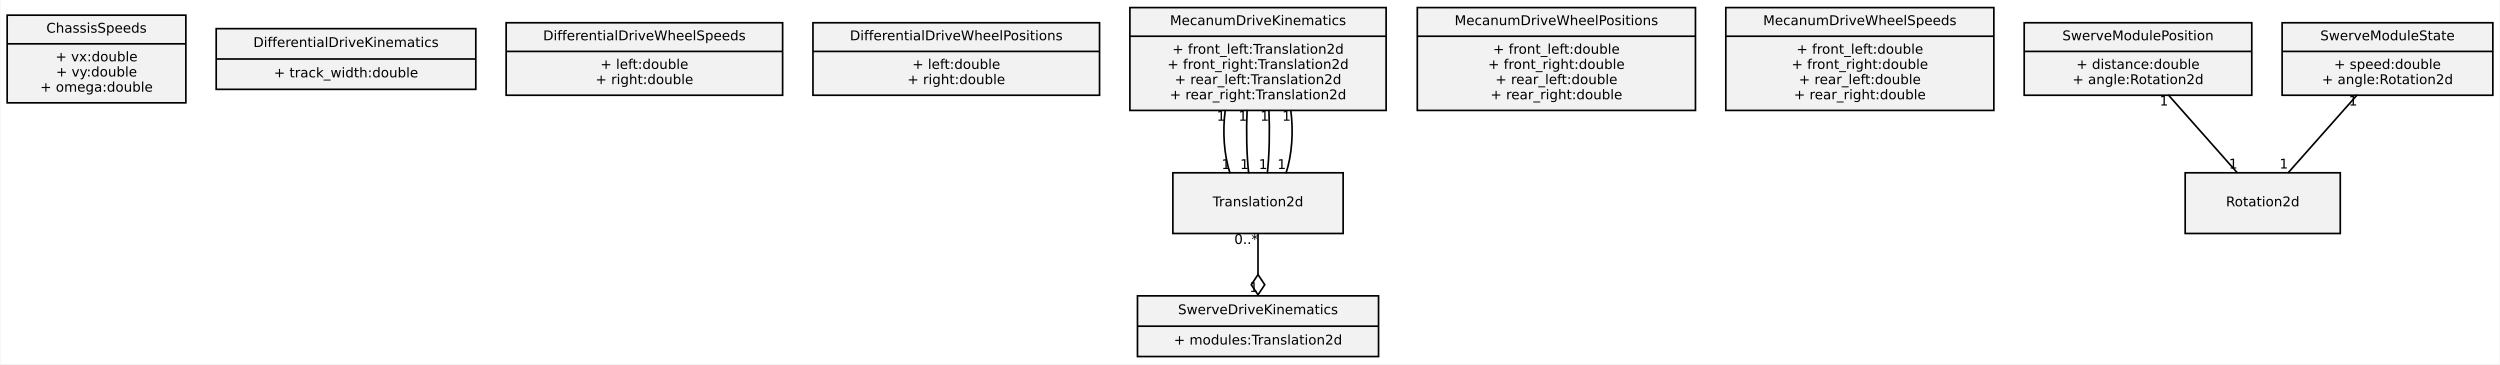
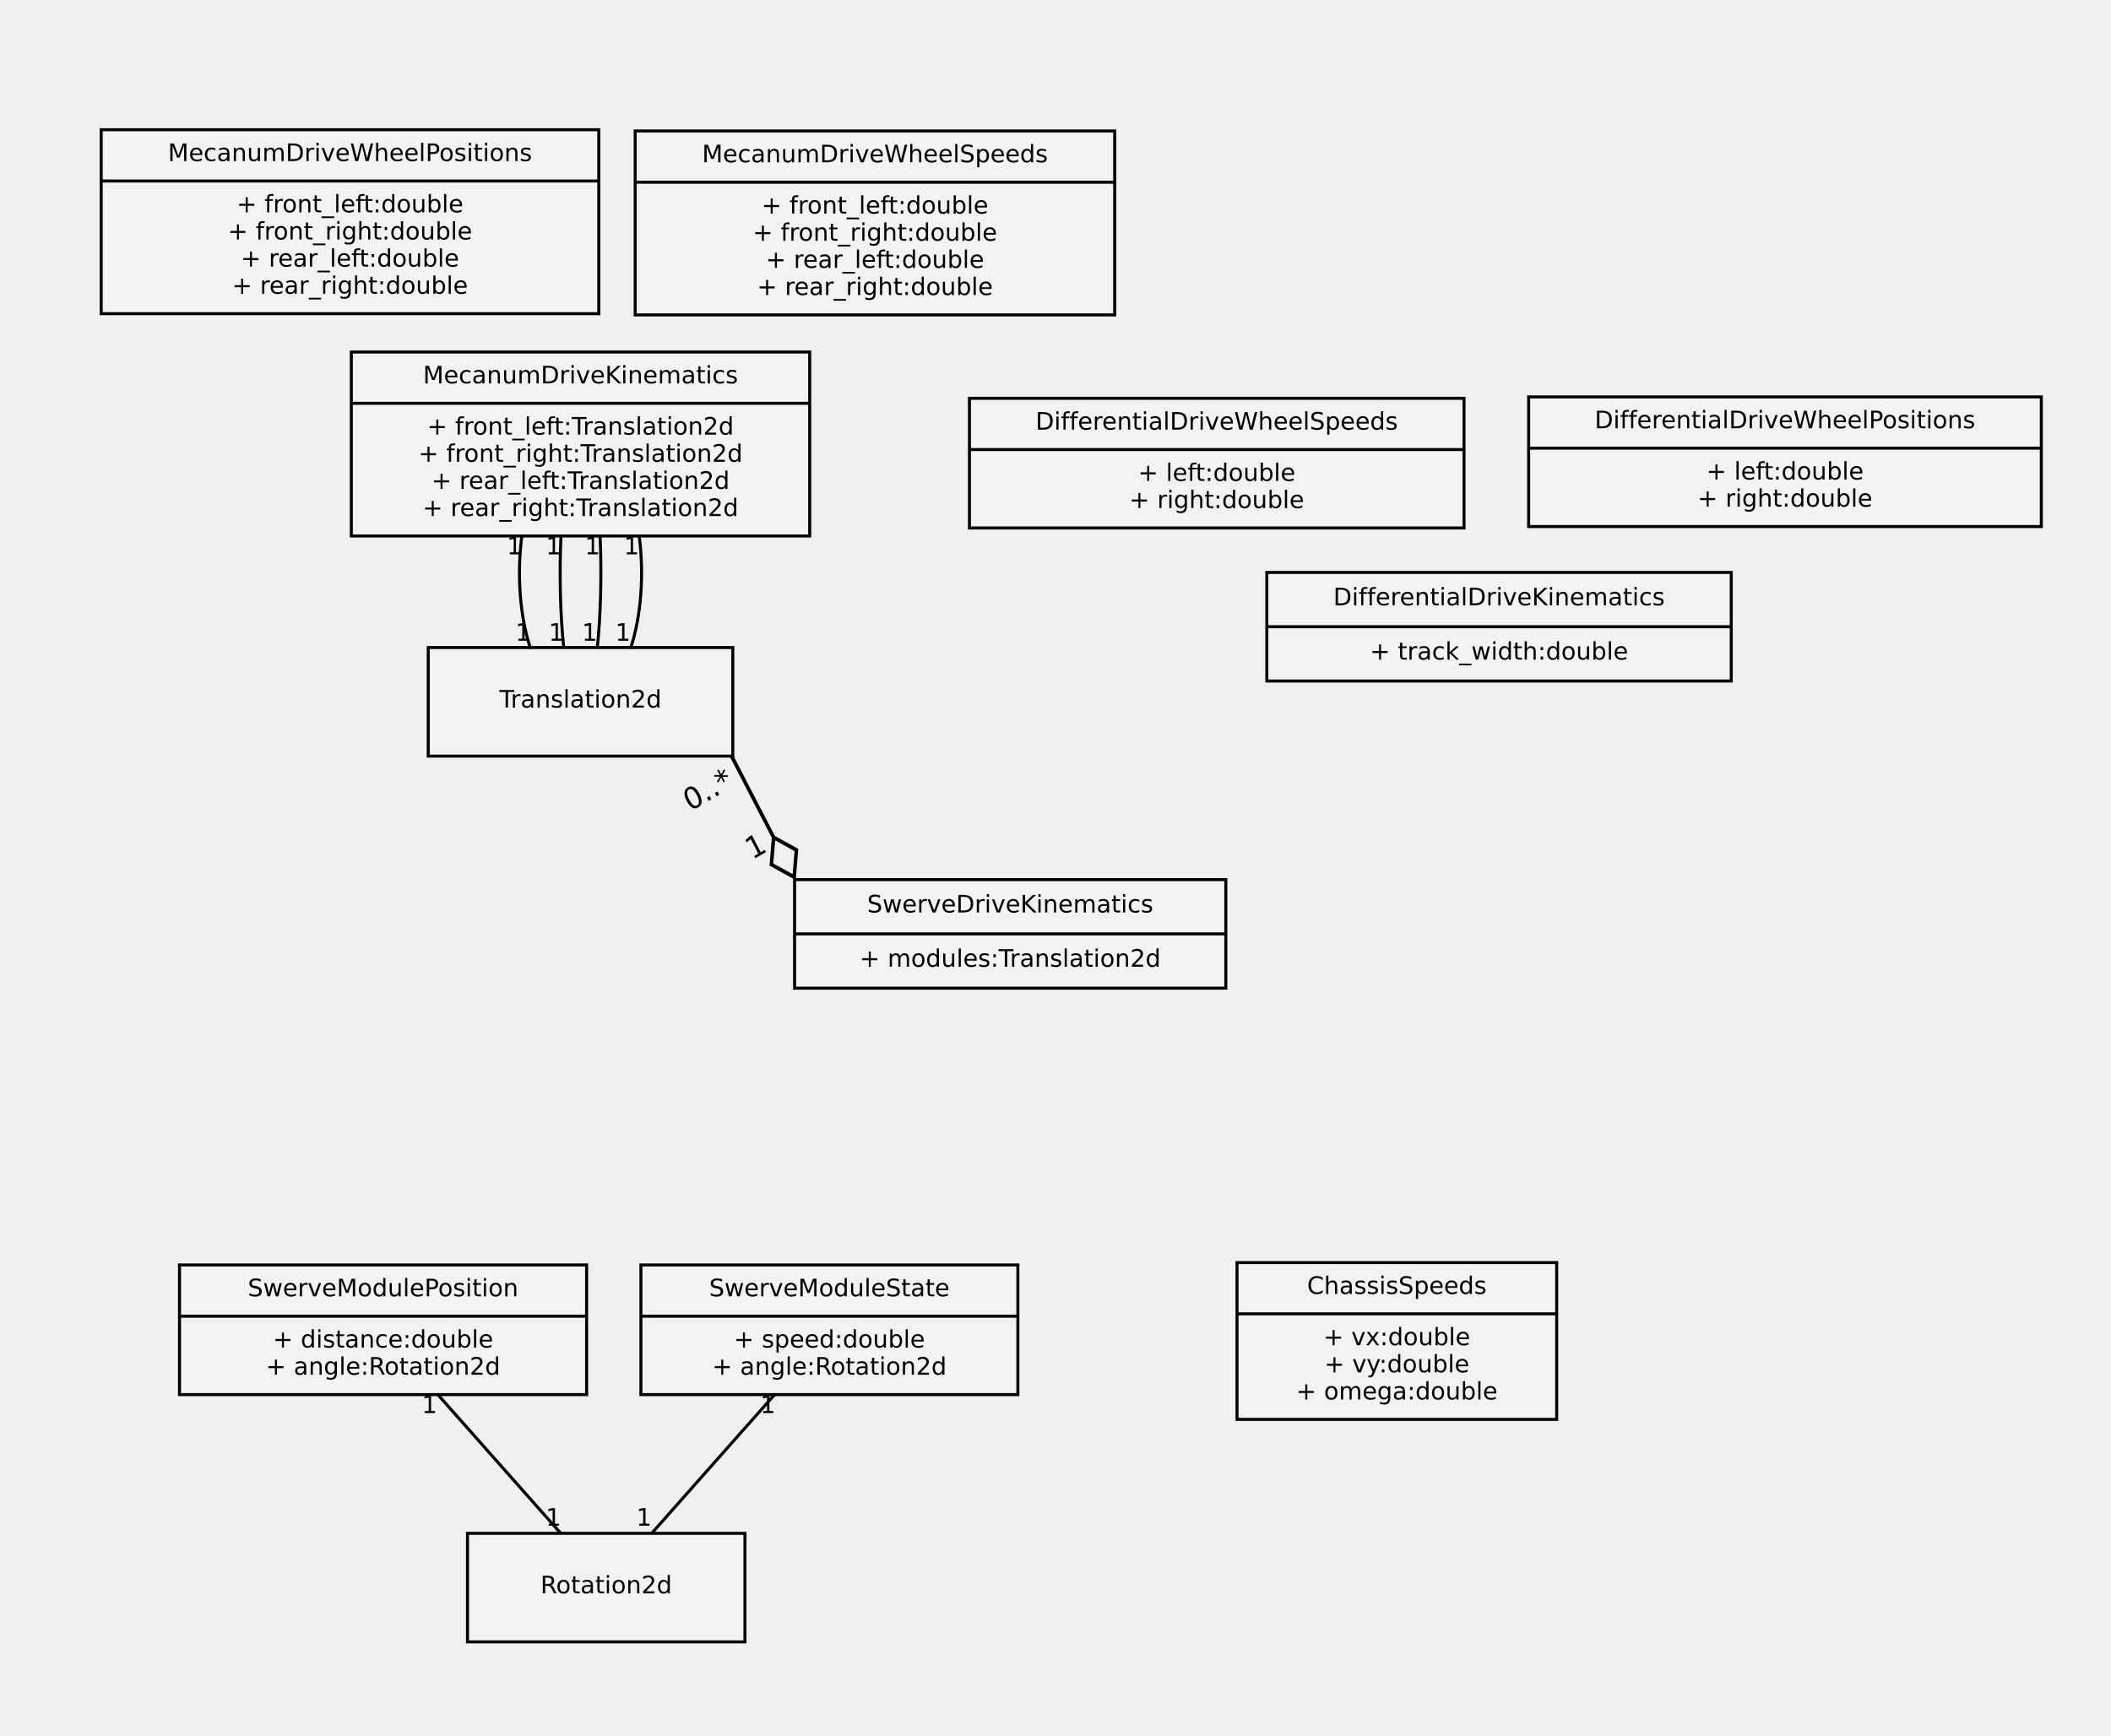
- <svg xmlns="http://www.w3.org/2000/svg" width="1483pt" height="216pt" viewBox="0.00 0.00 1482.50 216.00">
-   <g id="graph0" class="graph" transform="scale(1 1) rotate(0) translate(4 212)">
-     <polygon fill="white" stroke="none" points="-4,4 -4,-212 1478.5,-212 1478.5,4 -4,4" />
-     <g id="node1" class="node">
-       <polygon fill="#f2f2f2" stroke="black" points="0,-151 0,-203 106,-203 106,-151 0,-151" />
-       <text text-anchor="middle" x="53" y="-192.6" font-family="Bitstream Vera Sans" font-size="8.00">ChassisSpeeds</text>
-       <polyline fill="none" stroke="black" points="0,-186 106,-186" />
-       <text text-anchor="middle" x="53" y="-175.6" font-family="Bitstream Vera Sans" font-size="8.00">+ vx:double</text>
-       <text text-anchor="middle" x="53" y="-166.6" font-family="Bitstream Vera Sans" font-size="8.00">+ vy:double</text>
-       <text text-anchor="middle" x="53" y="-157.6" font-family="Bitstream Vera Sans" font-size="8.00">+ omega:double</text>
+ <svg xmlns="http://www.w3.org/2000/svg" width="700pt" height="575.559pt" viewBox="0 0 699.763 575.559" version="1.1" id="svg52">
+   <g id="graph0" class="graph" transform="translate(3.750092,212)">
+     <polygon fill="#ffffff" fill-opacity="0" stroke="none" points="-4,-212 1478.5,-212 1478.5,4 -4,4 " id="polygon1" />
+     <g id="node1" class="node" transform="translate(406.3244,409.6902)">
+       <polygon fill="#f2f2f2" stroke="#000000" points="106,-151 0,-151 0,-203 106,-203 " id="polygon2" />
+       <text text-anchor="middle" x="53" y="-192.6" font-family="'Bitstream Vera Sans'" font-size="8px" id="text2">ChassisSpeeds</text>
+       <polyline fill="none" stroke="#000000" points="0,-186 106,-186" id="polyline2" />
+       <text text-anchor="middle" x="53" y="-175.6" font-family="'Bitstream Vera Sans'" font-size="8px" id="text3">+ vx:double</text>
+       <text text-anchor="middle" x="53" y="-166.6" font-family="'Bitstream Vera Sans'" font-size="8px" id="text4">+ vy:double</text>
+       <text text-anchor="middle" x="53" y="-157.6" font-family="'Bitstream Vera Sans'" font-size="8px" id="text5">+ omega:double</text>
    </g>
-     <g id="node2" class="node">
-       <polygon fill="#f2f2f2" stroke="black" points="124,-159 124,-195 278,-195 278,-159 124,-159" />
-       <text text-anchor="middle" x="201" y="-184.1" font-family="Bitstream Vera Sans" font-size="8.00">DifferentialDriveKinematics</text>
-       <polyline fill="none" stroke="black" points="124,-177 278,-177" />
-       <text text-anchor="middle" x="201" y="-166.1" font-family="Bitstream Vera Sans" font-size="8.00">+ track_width:double</text>
+     <g id="node2" class="node" transform="translate(292.2045,172.8317)">
+       <polygon fill="#f2f2f2" stroke="#000000" points="124,-159 124,-195 278,-195 278,-159 " id="polygon5" />
+       <text text-anchor="middle" x="201" y="-184.1" font-family="'Bitstream Vera Sans'" font-size="8px" id="text6">DifferentialDriveKinematics</text>
+       <polyline fill="none" stroke="#000000" points="124,-177 278,-177" id="polyline6" />
+       <text text-anchor="middle" x="201" y="-166.1" font-family="'Bitstream Vera Sans'" font-size="8px" id="text7">+ track_width:double</text>
    </g>
-     <g id="node3" class="node">
-       <polygon fill="#f2f2f2" stroke="black" points="296,-155.5 296,-198.5 460,-198.5 460,-155.5 296,-155.5" />
-       <text text-anchor="middle" x="378" y="-188.1" font-family="Bitstream Vera Sans" font-size="8.00">DifferentialDriveWheelSpeeds</text>
-       <polyline fill="none" stroke="black" points="296,-181.5 460,-181.5" />
-       <text text-anchor="middle" x="378" y="-171.1" font-family="Bitstream Vera Sans" font-size="8.00">+ left:double</text>
-       <text text-anchor="middle" x="378" y="-162.1" font-family="Bitstream Vera Sans" font-size="8.00">+ right:double</text>
+     <g id="node3" class="node" transform="translate(21.59221,118.5858)">
+       <polygon fill="#f2f2f2" stroke="#000000" points="460,-155.5 296,-155.5 296,-198.5 460,-198.5 " id="polygon7" />
+       <text text-anchor="middle" x="378" y="-188.1" font-family="'Bitstream Vera Sans'" font-size="8px" id="text8">DifferentialDriveWheelSpeeds</text>
+       <polyline fill="none" stroke="#000000" points="296,-181.5 460,-181.5" id="polyline8" />
+       <text text-anchor="middle" x="378" y="-171.1" font-family="'Bitstream Vera Sans'" font-size="8px" id="text9">+ left:double</text>
+       <text text-anchor="middle" x="378" y="-162.1" font-family="'Bitstream Vera Sans'" font-size="8px" id="text10">+ right:double</text>
    </g>
-     <g id="node4" class="node">
-       <polygon fill="#f2f2f2" stroke="black" points="478,-155.5 478,-198.5 648,-198.5 648,-155.5 478,-155.5" />
-       <text text-anchor="middle" x="563" y="-188.1" font-family="Bitstream Vera Sans" font-size="8.00">DifferentialDriveWheelPositions</text>
-       <polyline fill="none" stroke="black" points="478,-181.5 648,-181.5" />
-       <text text-anchor="middle" x="563" y="-171.1" font-family="Bitstream Vera Sans" font-size="8.00">+ left:double</text>
-       <text text-anchor="middle" x="563" y="-162.1" font-family="Bitstream Vera Sans" font-size="8.00">+ right:double</text>
+     <g id="node4" class="node" transform="translate(25.02469,118.1159)">
+       <polygon fill="#f2f2f2" stroke="#000000" points="478,-155.5 478,-198.5 648,-198.5 648,-155.5 " id="polygon10" />
+       <text text-anchor="middle" x="563" y="-188.1" font-family="'Bitstream Vera Sans'" font-size="8px" id="text11">DifferentialDriveWheelPositions</text>
+       <polyline fill="none" stroke="#000000" points="478,-181.5 648,-181.5" id="polyline11" />
+       <text text-anchor="middle" x="563" y="-171.1" font-family="'Bitstream Vera Sans'" font-size="8px" id="text12">+ left:double</text>
+       <text text-anchor="middle" x="563" y="-162.1" font-family="'Bitstream Vera Sans'" font-size="8px" id="text13">+ right:double</text>
    </g>
-     <g id="node5" class="node">
-       <polygon fill="#f2f2f2" stroke="black" points="666,-146.5 666,-207.5 818,-207.5 818,-146.5 666,-146.5" />
-       <text text-anchor="middle" x="742" y="-197.1" font-family="Bitstream Vera Sans" font-size="8.00">MecanumDriveKinematics</text>
-       <polyline fill="none" stroke="black" points="666,-190.5 818,-190.5" />
-       <text text-anchor="middle" x="742" y="-180.1" font-family="Bitstream Vera Sans" font-size="8.00">+ front_left:Translation2d</text>
-       <text text-anchor="middle" x="742" y="-171.1" font-family="Bitstream Vera Sans" font-size="8.00">+ front_right:Translation2d</text>
-       <text text-anchor="middle" x="742" y="-162.1" font-family="Bitstream Vera Sans" font-size="8.00">+ rear_left:Translation2d</text>
-       <text text-anchor="middle" x="742" y="-153.1" font-family="Bitstream Vera Sans" font-size="8.00">+ rear_right:Translation2d</text>
+     <g id="node5" class="node" transform="translate(-553.3701,112.2363)">
+       <polygon fill="#f2f2f2" stroke="#000000" points="666,-207.5 818,-207.5 818,-146.5 666,-146.5 " id="polygon13" />
+       <text text-anchor="middle" x="742" y="-197.1" font-family="'Bitstream Vera Sans'" font-size="8px" id="text14">MecanumDriveKinematics</text>
+       <polyline fill="none" stroke="#000000" points="666,-190.5 818,-190.5" id="polyline14" />
+       <text text-anchor="middle" x="742" y="-180.1" font-family="'Bitstream Vera Sans'" font-size="8px" id="text15">+ front_left:Translation2d</text>
+       <text text-anchor="middle" x="742" y="-171.1" font-family="'Bitstream Vera Sans'" font-size="8px" id="text16">+ front_right:Translation2d</text>
+       <text text-anchor="middle" x="742" y="-162.1" font-family="'Bitstream Vera Sans'" font-size="8px" id="text17">+ rear_left:Translation2d</text>
+       <text text-anchor="middle" x="742" y="-153.1" font-family="'Bitstream Vera Sans'" font-size="8px" id="text18">+ rear_right:Translation2d</text>
    </g>
-     <g id="node11" class="node">
-       <polygon fill="#f2f2f2" stroke="black" points="691.5,-73.5 691.5,-109.5 792.5,-109.5 792.5,-73.5 691.5,-73.5" />
-       <text text-anchor="middle" x="742" y="-89.6" font-family="Bitstream Vera Sans" font-size="8.00">Translation2d</text>
+     <g id="node11" class="node" transform="translate(-553.3701,112.2363)">
+       <polygon fill="#f2f2f2" stroke="#000000" points="691.5,-109.5 792.5,-109.5 792.5,-73.5 691.5,-73.5 " id="polygon18" />
+       <text text-anchor="middle" x="742" y="-89.6" font-family="'Bitstream Vera Sans'" font-size="8px" id="text19">Translation2d</text>
    </g>
-     <g id="edge1" class="edge">
-       <path fill="none" stroke="black" d="M722.59,-146.8C720.86,-134.19 721.81,-119.91 725.44,-109.15" />
-       <text text-anchor="middle" x="722.94" y="-111.75" font-family="Bitstream Vera Sans" font-size="8.00">1</text>
-       <text text-anchor="middle" x="720.09" y="-140.4" font-family="Bitstream Vera Sans" font-size="8.00">1</text>
+     <g id="edge1" class="edge" transform="translate(-553.3701,112.2363)">
+       <path fill="none" stroke="#000000" d="m 722.59,-146.8 c -1.73,12.61 -0.78,26.89 2.85,37.65" id="path19" />
+       <text text-anchor="middle" x="722.94" y="-111.75" font-family="'Bitstream Vera Sans'" font-size="8px" id="text20">1</text>
+       <text text-anchor="middle" x="720.09" y="-140.4" font-family="'Bitstream Vera Sans'" font-size="8px" id="text21">1</text>
    </g>
-     <g id="edge2" class="edge">
-       <path fill="none" stroke="black" d="M735.53,-146.8C734.95,-134.19 735.27,-119.91 736.48,-109.15" />
-       <text text-anchor="middle" x="733.98" y="-111.75" font-family="Bitstream Vera Sans" font-size="8.00">1</text>
-       <text text-anchor="middle" x="733.03" y="-140.4" font-family="Bitstream Vera Sans" font-size="8.00">1</text>
+     <g id="edge2" class="edge" transform="translate(-553.3701,112.2363)">
+       <path fill="none" stroke="#000000" d="m 735.53,-146.8 c -0.58,12.61 -0.26,26.89 0.95,37.65" id="path21" />
+       <text text-anchor="middle" x="733.98" y="-111.75" font-family="'Bitstream Vera Sans'" font-size="8px" id="text22">1</text>
+       <text text-anchor="middle" x="733.03" y="-140.4" font-family="'Bitstream Vera Sans'" font-size="8px" id="text23">1</text>
    </g>
-     <g id="edge3" class="edge">
-       <path fill="none" stroke="black" d="M748.47,-146.8C749.05,-134.19 748.73,-119.91 747.52,-109.15" />
-       <text text-anchor="middle" x="745.02" y="-111.75" font-family="Bitstream Vera Sans" font-size="8.00">1</text>
-       <text text-anchor="middle" x="745.97" y="-140.4" font-family="Bitstream Vera Sans" font-size="8.00">1</text>
+     <g id="edge3" class="edge" transform="translate(-553.3701,112.2363)">
+       <path fill="none" stroke="#000000" d="m 748.47,-146.8 c 0.58,12.61 0.26,26.89 -0.95,37.65" id="path23" />
+       <text text-anchor="middle" x="745.02" y="-111.75" font-family="'Bitstream Vera Sans'" font-size="8px" id="text24">1</text>
+       <text text-anchor="middle" x="745.97" y="-140.4" font-family="'Bitstream Vera Sans'" font-size="8px" id="text25">1</text>
    </g>
-     <g id="edge4" class="edge">
-       <path fill="none" stroke="black" d="M761.41,-146.8C763.14,-134.19 762.19,-119.91 758.56,-109.15" />
-       <text text-anchor="middle" x="756.06" y="-111.75" font-family="Bitstream Vera Sans" font-size="8.00">1</text>
-       <text text-anchor="middle" x="758.91" y="-140.4" font-family="Bitstream Vera Sans" font-size="8.00">1</text>
+     <g id="edge4" class="edge" transform="translate(-553.3701,112.2363)">
+       <path fill="none" stroke="#000000" d="m 761.41,-146.8 c 1.73,12.61 0.78,26.89 -2.85,37.65" id="path25" />
+       <text text-anchor="middle" x="756.06" y="-111.75" font-family="'Bitstream Vera Sans'" font-size="8px" id="text26">1</text>
+       <text text-anchor="middle" x="758.91" y="-140.4" font-family="'Bitstream Vera Sans'" font-size="8px" id="text27">1</text>
    </g>
-     <g id="node6" class="node">
-       <polygon fill="#f2f2f2" stroke="black" points="836.5,-146.5 836.5,-207.5 1001.5,-207.5 1001.5,-146.5 836.5,-146.5" />
-       <text text-anchor="middle" x="919" y="-197.1" font-family="Bitstream Vera Sans" font-size="8.00">MecanumDriveWheelPositions</text>
-       <polyline fill="none" stroke="black" points="836.5,-190.5 1001.5,-190.5" />
-       <text text-anchor="middle" x="919" y="-180.1" font-family="Bitstream Vera Sans" font-size="8.00">+ front_left:double</text>
-       <text text-anchor="middle" x="919" y="-171.1" font-family="Bitstream Vera Sans" font-size="8.00">+ front_right:double</text>
-       <text text-anchor="middle" x="919" y="-162.1" font-family="Bitstream Vera Sans" font-size="8.00">+ rear_left:double</text>
-       <text text-anchor="middle" x="919" y="-153.1" font-family="Bitstream Vera Sans" font-size="8.00">+ rear_right:double</text>
+     <g id="node6" class="node" transform="translate(-806.812,38.5196)">
+       <polygon fill="#f2f2f2" stroke="#000000" points="836.5,-207.5 1001.5,-207.5 1001.5,-146.5 836.5,-146.5 " id="polygon27" />
+       <text text-anchor="middle" x="919" y="-197.1" font-family="'Bitstream Vera Sans'" font-size="8px" id="text28">MecanumDriveWheelPositions</text>
+       <polyline fill="none" stroke="#000000" points="836.5,-190.5 1001.5,-190.5" id="polyline28" />
+       <text text-anchor="middle" x="919" y="-180.1" font-family="'Bitstream Vera Sans'" font-size="8px" id="text29">+ front_left:double</text>
+       <text text-anchor="middle" x="919" y="-171.1" font-family="'Bitstream Vera Sans'" font-size="8px" id="text30">+ front_right:double</text>
+       <text text-anchor="middle" x="919" y="-162.1" font-family="'Bitstream Vera Sans'" font-size="8px" id="text31">+ rear_left:double</text>
+       <text text-anchor="middle" x="919" y="-153.1" font-family="'Bitstream Vera Sans'" font-size="8px" id="text32">+ rear_right:double</text>
    </g>
-     <g id="node7" class="node">
-       <polygon fill="#f2f2f2" stroke="black" points="1019.5,-146.5 1019.5,-207.5 1178.5,-207.5 1178.5,-146.5 1019.5,-146.5" />
-       <text text-anchor="middle" x="1099" y="-197.1" font-family="Bitstream Vera Sans" font-size="8.00">MecanumDriveWheelSpeeds</text>
-       <polyline fill="none" stroke="black" points="1019.5,-190.5 1178.5,-190.5" />
-       <text text-anchor="middle" x="1099" y="-180.1" font-family="Bitstream Vera Sans" font-size="8.00">+ front_left:double</text>
-       <text text-anchor="middle" x="1099" y="-171.1" font-family="Bitstream Vera Sans" font-size="8.00">+ front_right:double</text>
-       <text text-anchor="middle" x="1099" y="-162.1" font-family="Bitstream Vera Sans" font-size="8.00">+ rear_left:double</text>
-       <text text-anchor="middle" x="1099" y="-153.1" font-family="Bitstream Vera Sans" font-size="8.00">+ rear_right:double</text>
+     <g id="node7" class="node" transform="translate(-812.7392,38.92966)">
+       <polygon fill="#f2f2f2" stroke="#000000" points="1019.5,-146.5 1019.5,-207.5 1178.5,-207.5 1178.5,-146.5 " id="polygon32" />
+       <text text-anchor="middle" x="1099" y="-197.1" font-family="'Bitstream Vera Sans'" font-size="8px" id="text33">MecanumDriveWheelSpeeds</text>
+       <polyline fill="none" stroke="#000000" points="1019.5,-190.5 1178.5,-190.5" id="polyline33" />
+       <text text-anchor="middle" x="1099" y="-180.1" font-family="'Bitstream Vera Sans'" font-size="8px" id="text34">+ front_left:double</text>
+       <text text-anchor="middle" x="1099" y="-171.1" font-family="'Bitstream Vera Sans'" font-size="8px" id="text35">+ front_right:double</text>
+       <text text-anchor="middle" x="1099" y="-162.1" font-family="'Bitstream Vera Sans'" font-size="8px" id="text36">+ rear_left:double</text>
+       <text text-anchor="middle" x="1099" y="-153.1" font-family="'Bitstream Vera Sans'" font-size="8px" id="text37">+ rear_right:double</text>
    </g>
-     <g id="node8" class="node">
-       <polygon fill="#f2f2f2" stroke="black" points="670.5,-0.5 670.5,-36.5 813.5,-36.5 813.5,-0.5 670.5,-0.5" />
-       <text text-anchor="middle" x="742" y="-25.6" font-family="Bitstream Vera Sans" font-size="8.00">SwerveDriveKinematics</text>
-       <polyline fill="none" stroke="black" points="670.5,-18.5 813.5,-18.5" />
-       <text text-anchor="middle" x="742" y="-7.6" font-family="Bitstream Vera Sans" font-size="8.00">+ modules:Translation2d</text>
+     <g id="node8" class="node" transform="translate(-410.8866,116.19)">
+       <polygon fill="#f2f2f2" stroke="#000000" points="670.5,-36.5 813.5,-36.5 813.5,-0.5 670.5,-0.5 " id="polygon37" />
+       <text text-anchor="middle" x="742" y="-25.6" font-family="'Bitstream Vera Sans'" font-size="8px" id="text38">SwerveDriveKinematics</text>
+       <polyline fill="none" stroke="#000000" points="670.5,-18.5 813.5,-18.5" id="polyline38" />
+       <text text-anchor="middle" x="742" y="-7.6" font-family="'Bitstream Vera Sans'" font-size="8px" id="text39">+ modules:Translation2d</text>
    </g>
-     <g id="node9" class="node">
-       <polygon fill="#f2f2f2" stroke="black" points="1196.5,-155.5 1196.5,-198.5 1331.5,-198.5 1331.5,-155.5 1196.5,-155.5" />
-       <text text-anchor="middle" x="1264" y="-188.1" font-family="Bitstream Vera Sans" font-size="8.00">SwerveModulePosition</text>
-       <polyline fill="none" stroke="black" points="1196.5,-181.5 1331.5,-181.5" />
-       <text text-anchor="middle" x="1264" y="-171.1" font-family="Bitstream Vera Sans" font-size="8.00">+ distance:double</text>
-       <text text-anchor="middle" x="1264" y="-162.1" font-family="Bitstream Vera Sans" font-size="8.00">+ angle:Rotation2d</text>
+     <g id="node9" class="node" transform="translate(-1140.846,405.9726)">
+       <polygon fill="#f2f2f2" stroke="#000000" points="1331.5,-155.5 1196.5,-155.5 1196.5,-198.5 1331.5,-198.5 " id="polygon39" />
+       <text text-anchor="middle" x="1264" y="-188.1" font-family="'Bitstream Vera Sans'" font-size="8px" id="text40">SwerveModulePosition</text>
+       <polyline fill="none" stroke="#000000" points="1196.5,-181.5 1331.5,-181.5" id="polyline40" />
+       <text text-anchor="middle" x="1264" y="-171.1" font-family="'Bitstream Vera Sans'" font-size="8px" id="text41">+ distance:double</text>
+       <text text-anchor="middle" x="1264" y="-162.1" font-family="'Bitstream Vera Sans'" font-size="8px" id="text42">+ angle:Rotation2d</text>
    </g>
-     <g id="node12" class="node">
-       <polygon fill="#f2f2f2" stroke="black" points="1292,-73.5 1292,-109.5 1384,-109.5 1384,-73.5 1292,-73.5" />
-       <text text-anchor="middle" x="1338" y="-89.6" font-family="Bitstream Vera Sans" font-size="8.00">Rotation2d</text>
+     <g id="node12" class="node" transform="translate(-1140.846,405.9726)">
+       <polygon fill="#f2f2f2" stroke="#000000" points="1384,-73.5 1292,-73.5 1292,-109.5 1384,-109.5 " id="polygon42" />
+       <text text-anchor="middle" x="1338" y="-89.6" font-family="'Bitstream Vera Sans'" font-size="8px" id="text43">Rotation2d</text>
    </g>
-     <g id="edge6" class="edge">
-       <path fill="none" stroke="black" d="M1281.91,-155.79C1294.49,-141.6 1311.12,-122.84 1322.99,-109.43" />
-       <text text-anchor="middle" x="1320.49" y="-112.03" font-family="Bitstream Vera Sans" font-size="8.00">1</text>
-       <text text-anchor="middle" x="1279.41" y="-149.39" font-family="Bitstream Vera Sans" font-size="8.00">1</text>
+     <g id="edge6" class="edge" transform="translate(-1140.846,405.9726)">
+       <path fill="none" stroke="#000000" d="m 1281.91,-155.79 c 12.58,14.19 29.21,32.95 41.08,46.36" id="path43" />
+       <text text-anchor="middle" x="1320.49" y="-112.03" font-family="'Bitstream Vera Sans'" font-size="8px" id="text44">1</text>
+       <text text-anchor="middle" x="1279.41" y="-149.39" font-family="'Bitstream Vera Sans'" font-size="8px" id="text45">1</text>
    </g>
-     <g id="node10" class="node">
-       <polygon fill="#f2f2f2" stroke="black" points="1349.5,-155.5 1349.5,-198.5 1474.5,-198.5 1474.5,-155.5 1349.5,-155.5" />
-       <text text-anchor="middle" x="1412" y="-188.1" font-family="Bitstream Vera Sans" font-size="8.00">SwerveModuleState</text>
-       <polyline fill="none" stroke="black" points="1349.5,-181.5 1474.5,-181.5" />
-       <text text-anchor="middle" x="1412" y="-171.1" font-family="Bitstream Vera Sans" font-size="8.00">+ speed:double</text>
-       <text text-anchor="middle" x="1412" y="-162.1" font-family="Bitstream Vera Sans" font-size="8.00">+ angle:Rotation2d</text>
+     <g id="node10" class="node" transform="translate(-1140.846,405.9726)">
+       <polygon fill="#f2f2f2" stroke="#000000" points="1474.5,-155.5 1349.5,-155.5 1349.5,-198.5 1474.5,-198.5 " id="polygon45" />
+       <text text-anchor="middle" x="1412" y="-188.1" font-family="'Bitstream Vera Sans'" font-size="8px" id="text46">SwerveModuleState</text>
+       <polyline fill="none" stroke="#000000" points="1349.5,-181.5 1474.5,-181.5" id="polyline46" />
+       <text text-anchor="middle" x="1412" y="-171.1" font-family="'Bitstream Vera Sans'" font-size="8px" id="text47">+ speed:double</text>
+       <text text-anchor="middle" x="1412" y="-162.1" font-family="'Bitstream Vera Sans'" font-size="8px" id="text48">+ angle:Rotation2d</text>
    </g>
-     <g id="edge7" class="edge">
-       <path fill="none" stroke="black" d="M1394.09,-155.79C1381.51,-141.6 1364.88,-122.84 1353.01,-109.43" />
-       <text text-anchor="middle" x="1350.51" y="-112.03" font-family="Bitstream Vera Sans" font-size="8.00">1</text>
-       <text text-anchor="middle" x="1391.59" y="-149.39" font-family="Bitstream Vera Sans" font-size="8.00">1</text>
+     <g id="edge7" class="edge" transform="translate(-1140.846,405.9726)">
+       <path fill="none" stroke="#000000" d="m 1394.09,-155.79 c -12.58,14.19 -29.21,32.95 -41.08,46.36" id="path48" />
+       <text text-anchor="middle" x="1350.51" y="-112.03" font-family="'Bitstream Vera Sans'" font-size="8px" id="text49">1</text>
+       <text text-anchor="middle" x="1391.59" y="-149.39" font-family="'Bitstream Vera Sans'" font-size="8px" id="text50">1</text>
    </g>
-     <g id="edge5" class="edge">
-       <path fill="none" stroke="black" d="M742,-73.67C742,-66.33 742,-57.51 742,-49.13" />
-       <polygon fill="none" stroke="black" points="742,-49.11 738,-43.11 742,-37.11 746,-43.11 742,-49.11" />
-       <text text-anchor="middle" x="739.5" y="-38.81" font-family="Bitstream Vera Sans" font-size="8.00">1</text>
-       <text text-anchor="middle" x="735" y="-67.27" font-family="Bitstream Vera Sans" font-size="8.00">0..*</text>
+     <g id="edge5" class="edge" transform="matrix(1.036822,-0.6021258,0.5682675,1.098598,-488.7477,566.4216)">
+       <path fill="none" stroke="#000000" d="m 742,-73.67 c 0,7.34 0,16.16 0,24.54" id="path50" />
+       <polygon fill="none" stroke="#000000" points="742,-37.11 746,-43.11 742,-49.11 738,-43.11 " id="polygon50" />
+       <text text-anchor="middle" x="736.417" y="-46.74" font-family="'Bitstream Vera Sans'" font-size="8px" id="text51">1</text>
+       <text text-anchor="middle" x="731.816" y="-66.341" font-family="'Bitstream Vera Sans'" font-size="8px" id="text52">0..*</text>
    </g>
  </g>
</svg>
